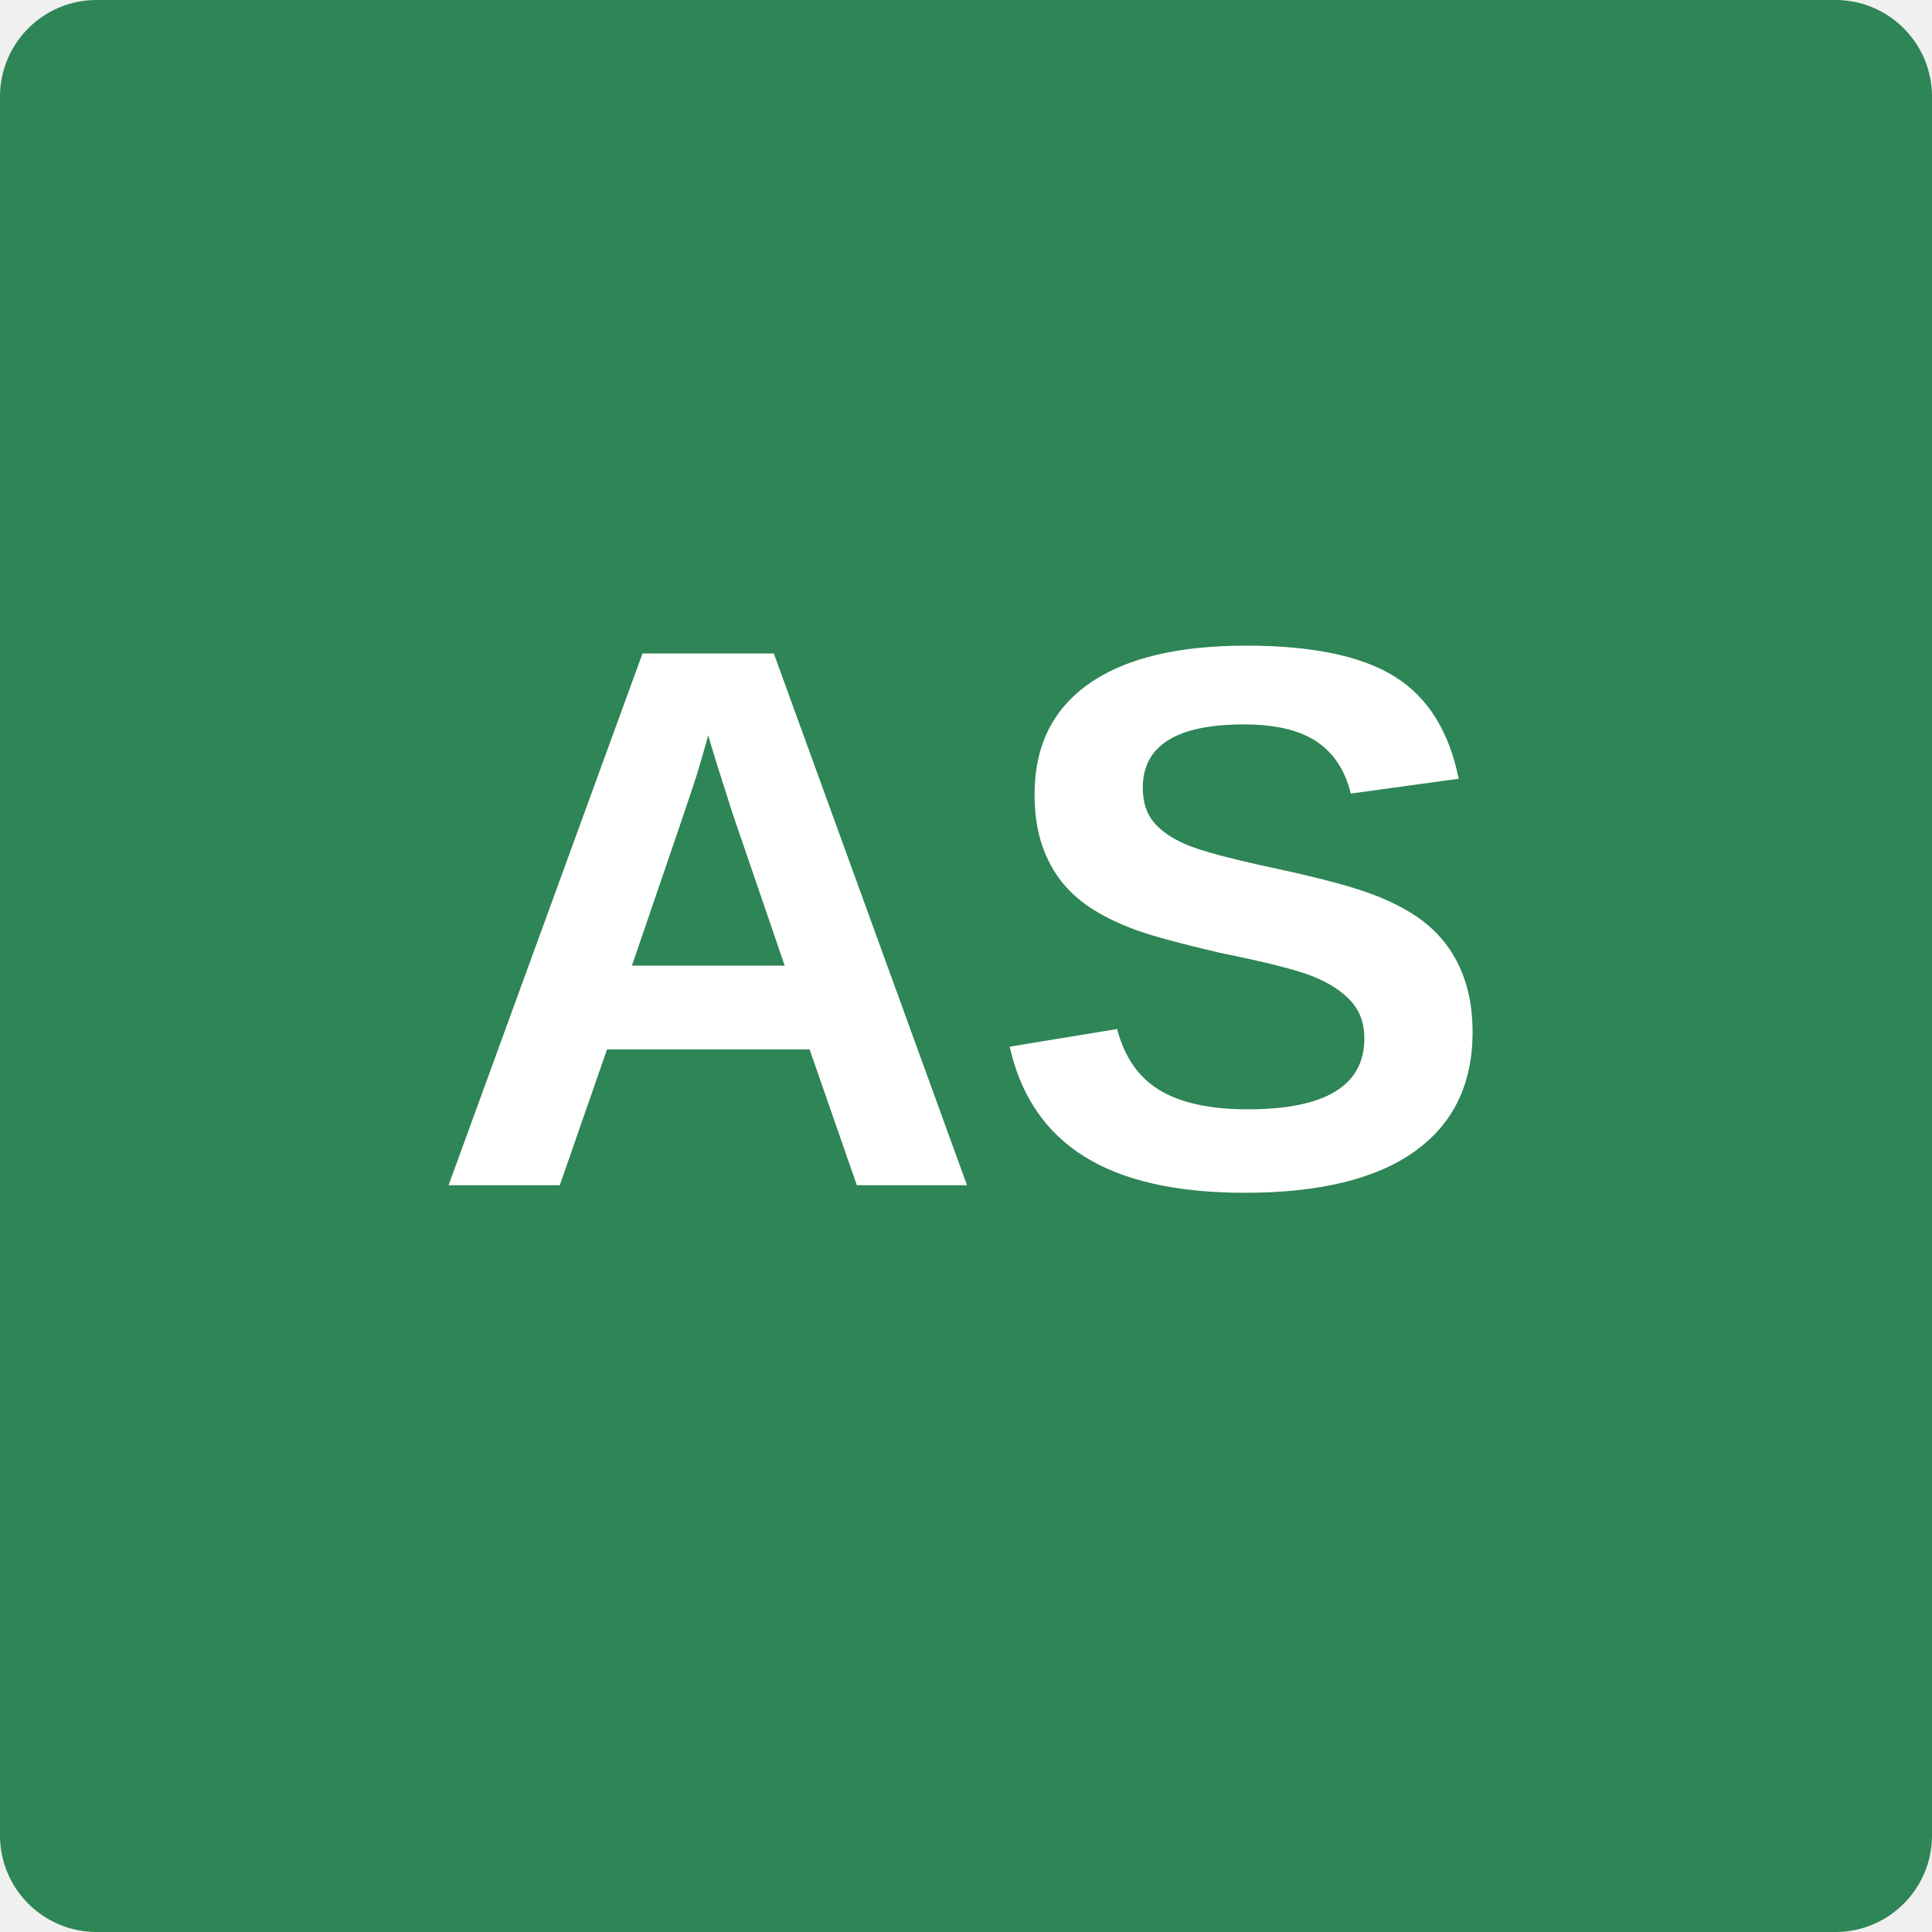
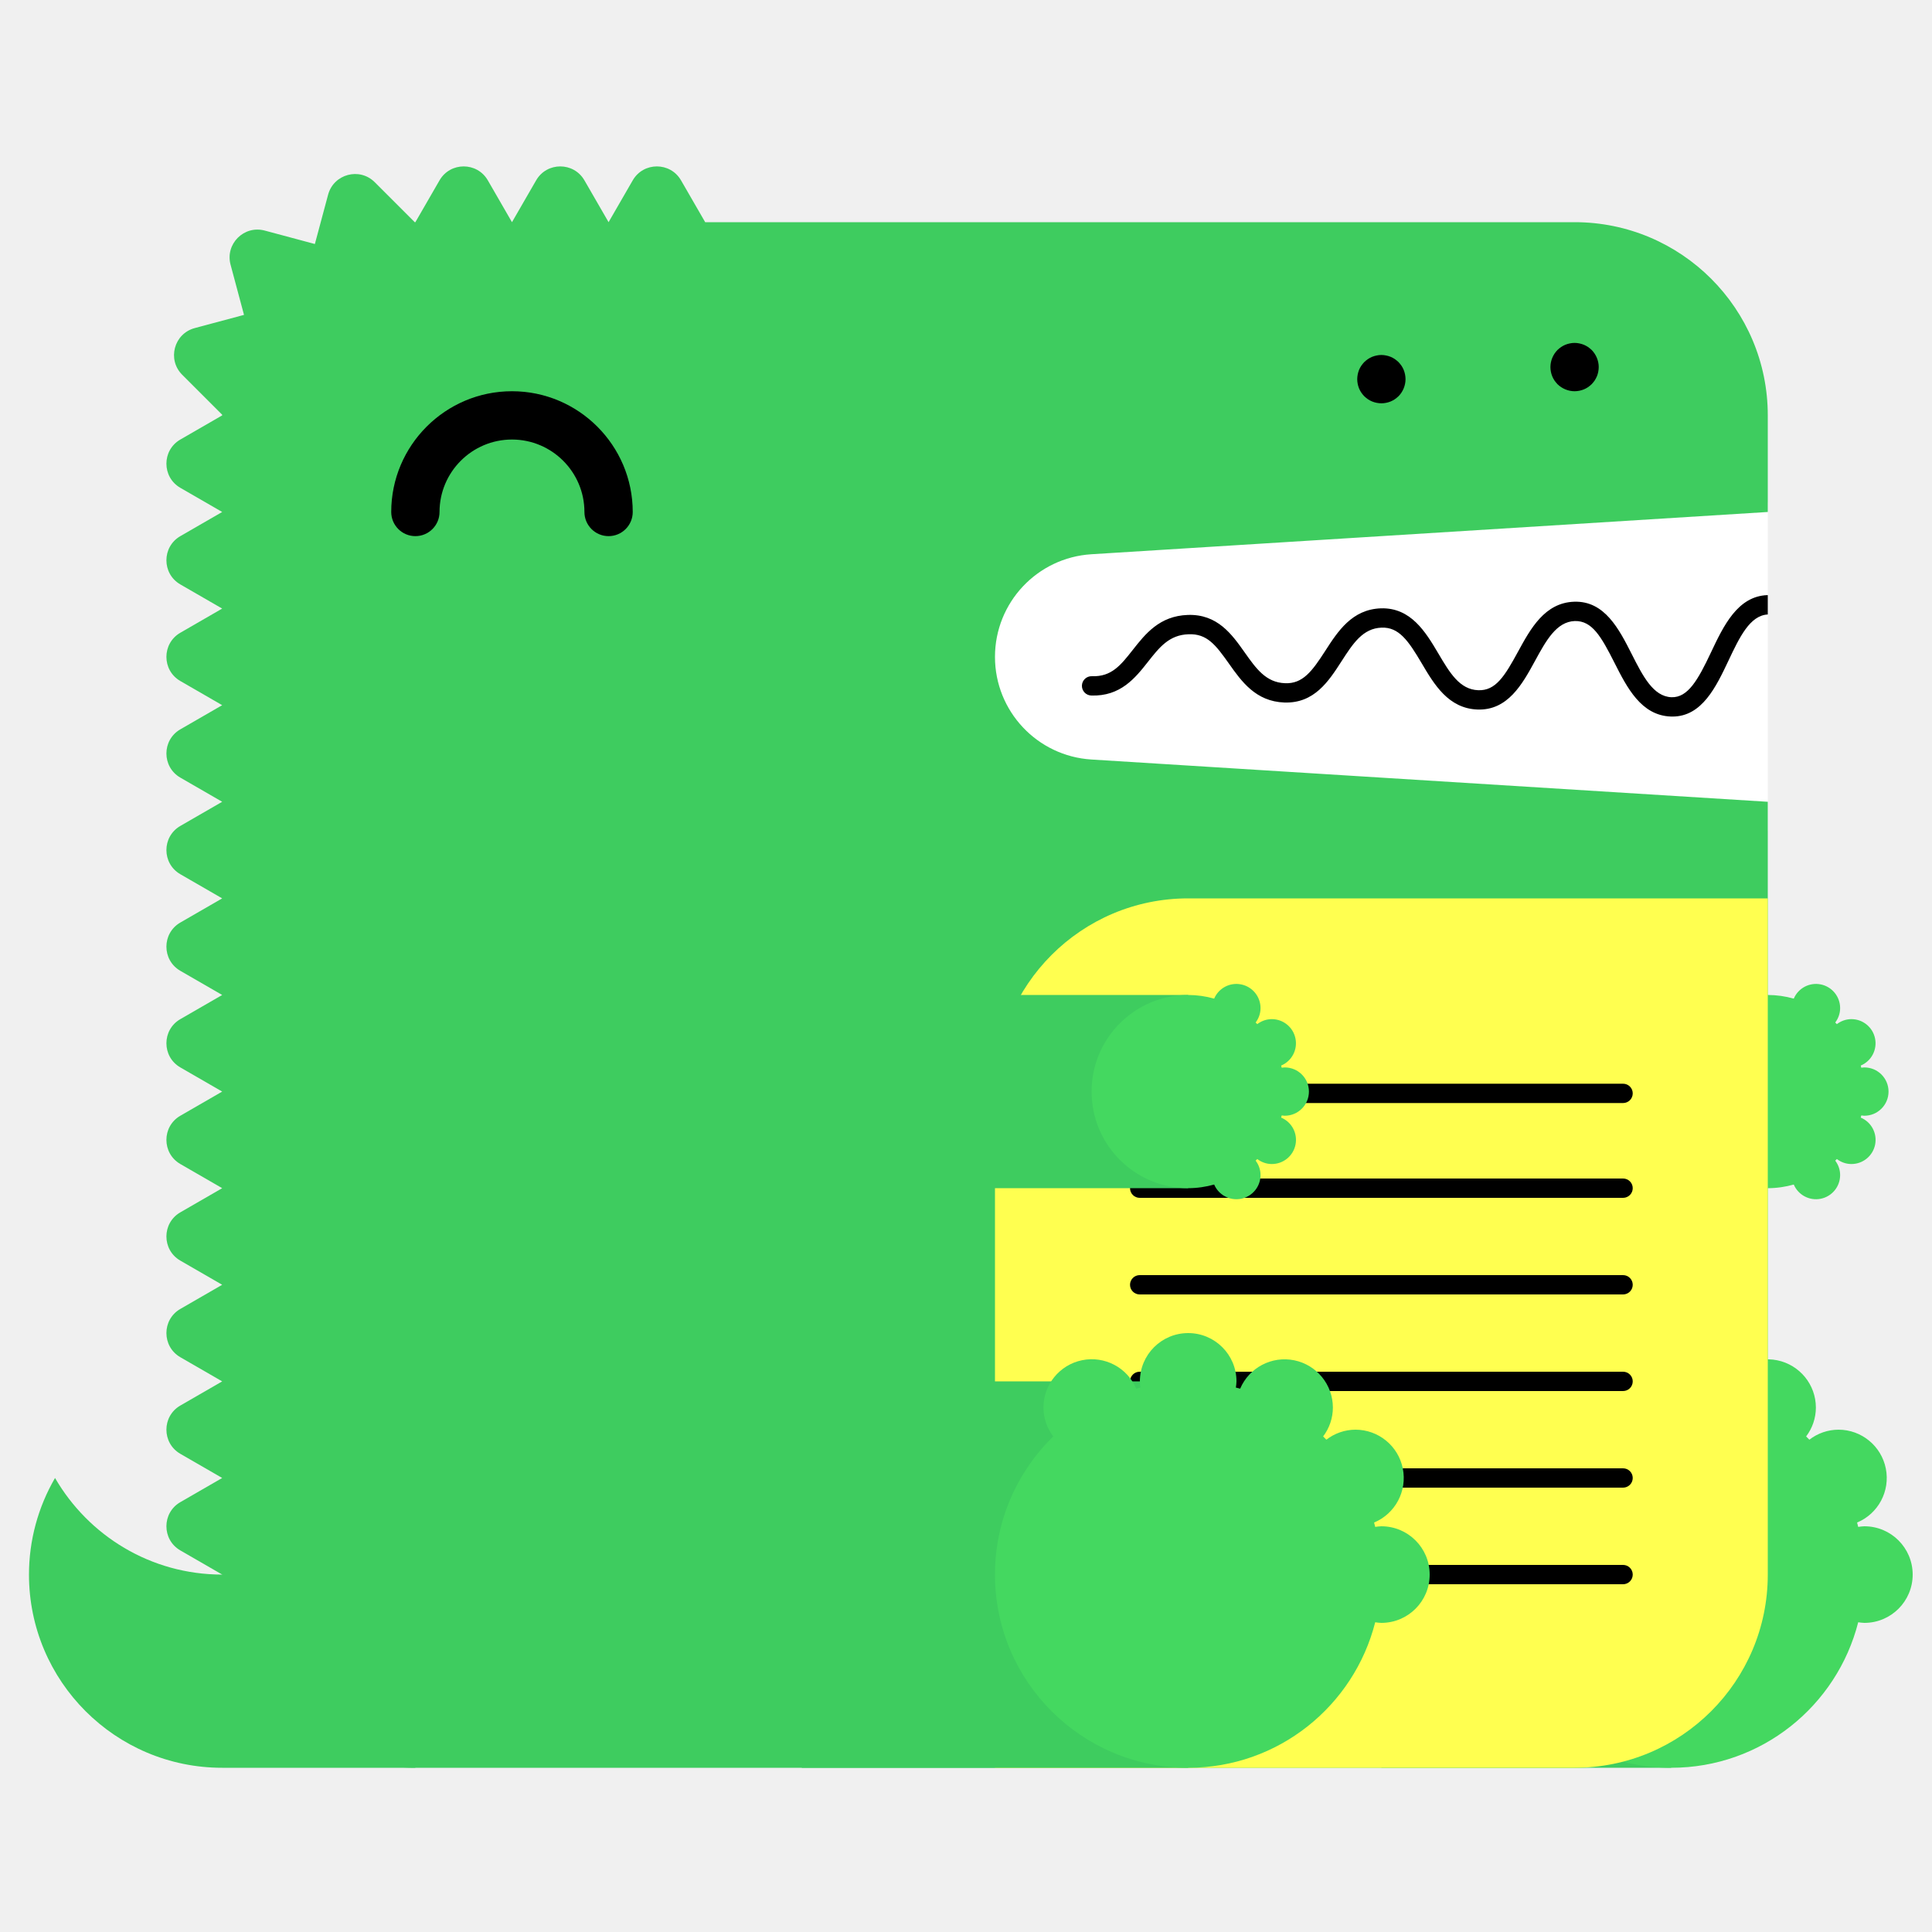
<svg xmlns="http://www.w3.org/2000/svg" width="200" height="200" viewBox="0 0 200 200">
-   <rect width="200" height="200" fill="#2e8555" rx="10" ry="10" />
-   <text x="50%" y="50%" dominant-baseline="middle" text-anchor="middle" font-family="Arial" font-size="80" font-weight="bold" fill="white">AS</text>
+   <g fill="none" fill-rule="evenodd">
+     <path fill="#FFF" d="M99 52h84v34H99z" />
+     <path d="M23 163c-7.398 0-13.843-4.027-17.303-10A19.886 19.886 0 0 0 3 163c0 11.046 8.954 20 20 20h20v-20H23z" fill="#3ECC5F" />
+     <path d="M112.98 57.376L183 53V43c0-11.046-8.954-20-20-20H73l-2.5-4.33c-1.112-1.925-3.889-1.925-5 0L63 23l-2.5-4.33c-1.111-1.925-3.889-1.925-5 0L53 23l-2.5-4.33c-1.111-1.925-3.889-1.925-5 0L43 23c-.022 0-.042.003-.065.003l-4.142-4.141c-1.57-1.571-4.252-.853-4.828 1.294l-1.369 5.104-5.192-1.392c-2.148-.575-4.111 1.389-3.535 3.536l1.39 5.193-5.102 1.367c-2.148.576-2.867 3.259-1.296 4.83l4.142 4.142c0 .021-.003.042-.003.064l-4.33 2.5c-1.925 1.111-1.925 3.889 0 5L23 53l-4.33 2.5c-1.925 1.111-1.925 3.889 0 5L23 63l-4.33 2.5c-1.925 1.111-1.925 3.889 0 5L23 73l-4.33 2.5c-1.925 1.111-1.925 3.889 0 5L23 83l-4.33 2.5c-1.925 1.111-1.925 3.889 0 5L23 93l-4.33 2.5c-1.925 1.111-1.925 3.889 0 5L23 103l-4.33 2.5c-1.925 1.111-1.925 3.889 0 5L23 113l-4.33 2.5c-1.925 1.111-1.925 3.889 0 5L23 123l-4.33 2.5c-1.925 1.111-1.925 3.889 0 5L23 133l-4.33 2.5c-1.925 1.111-1.925 3.889 0 5L23 143l-4.33 2.5c-1.925 1.111-1.925 3.889 0 5L23 153l-4.33 2.5c-1.925 1.111-1.925 3.889 0 5L23 163c0 11.046 8.954 20 20 20h120c11.046 0 20-8.954 20-20V83l-70.02-4.376A10.645 10.645 0 0 1 103 68c0-5.621 4.37-10.273 9.98-10.624" fill="#3ECC5F" />
+     <path fill="#3ECC5F" d="M143 183h30v-40h-30z" />
+     <path d="M193 158c-.219 0-.428.037-.639.064-.038-.15-.074-.301-.116-.451A5 5 0 0 0 190.32 148a4.96 4.96 0 0 0-3.016 1.036 26.531 26.531 0 0 0-.335-.336 4.955 4.955 0 0 0 1.011-2.987 5 5 0 0 0-9.599-1.959c-.148-.042-.297-.077-.445-.115.027-.211.064-.42.064-.639a5 5 0 0 0-5-5 5 5 0 0 0-5 5c0 .219.037.428.064.639-.148.038-.297.073-.445.115a4.998 4.998 0 0 0-9.599 1.959c0 1.125.384 2.151 1.011 2.987-3.717 3.632-6.031 8.693-6.031 14.3 0 11.046 8.954 20 20 20 9.339 0 17.16-6.41 19.361-15.064.211.027.42.064.639.064a5 5 0 0 0 5-5 5 5 0 0 0-5-5" fill="#44D860" />
+     <path fill="#3ECC5F" d="M153 123h30v-20h-30z" />
+     <path d="M193 115.5a2.5 2.5 0 1 0 0-5c-.109 0-.214.019-.319.032-.02-.075-.037-.15-.058-.225a2.501 2.501 0 0 0-.963-4.807c-.569 0-1.088.197-1.508.518a6.653 6.653 0 0 0-.168-.168c.314-.417.506-.931.506-1.494a2.5 2.5 0 0 0-4.8-.979A9.987 9.987 0 0 0 183 103c-5.522 0-10 4.478-10 10s4.478 10 10 10c.934 0 1.833-.138 2.69-.377a2.5 2.5 0 0 0 4.8-.979c0-.563-.192-1.077-.506-1.494.057-.055.113-.111.168-.168.42.321.939.518 1.508.518a2.5 2.5 0 0 0 .963-4.807c.021-.074.038-.15.058-.225.105.013.21.032.319.032" fill="#44D860" />
+     <path d="M63 55.5a2.5 2.5 0 0 1-2.5-2.5c0-4.136-3.364-7.5-7.5-7.5s-7.5 3.364-7.5 7.5a2.5 2.5 0 1 1-5 0c0-6.893 5.607-12.5 12.5-12.5S65.5 46.107 65.5 53a2.5 2.5 0 0 1-2.5 2.5" fill="#000" />
+     <path d="M103 183h60c11.046 0 20-8.954 20-20V93h-60c-11.046 0-20 8.954-20 20v70z" fill="#FFFF50" />
+     <path d="M168.02 124h-50.04a1 1 0 1 1 0-2h50.04a1 1 0 1 1 0 2m0 20h-50.04a1 1 0 1 1 0-2h50.04a1 1 0 1 1 0 2m0 20h-50.04a1 1 0 1 1 0-2h50.04a1 1 0 1 1 0 2m0-49.814h-50.04a1 1 0 1 1 0-2h50.04a1 1 0 1 1 0 2m0 19.814h-50.04a1 1 0 1 1 0-2h50.04a1 1 0 1 1 0 2m0 20h-50.04a1 1 0 1 1 0-2h50.04a1 1 0 1 1 0 2M183 61.611c-.012 0-.022-.006-.034-.005-3.09.105-4.552 3.196-5.842 5.923-1.346 2.85-2.387 4.703-4.093 4.647-1.889-.068-2.969-2.202-4.113-4.46-1.314-2.594-2.814-5.536-5.963-5.426-3.046.104-4.513 2.794-5.807 5.167-1.377 2.528-2.314 4.065-4.121 3.994-1.927-.07-2.951-1.805-4.136-3.813-1.321-2.236-2.848-4.75-5.936-4.664-2.994.103-4.465 2.385-5.763 4.4-1.373 2.13-2.335 3.428-4.165 3.351-1.973-.07-2.992-1.51-4.171-3.177-1.324-1.873-2.816-3.993-5.895-3.89-2.928.1-4.399 1.97-5.696 3.618-1.232 1.564-2.194 2.802-4.229 2.724a1 1 0 0 0-.072 2c3.017.101 4.545-1.8 5.872-3.487 1.177-1.496 2.193-2.787 4.193-2.855 1.926-.082 2.829 1.115 4.195 3.045 1.297 1.834 2.769 3.914 5.731 4.021 3.103.104 4.596-2.215 5.918-4.267 1.182-1.834 2.202-3.417 4.15-3.484 1.793-.067 2.769 1.35 4.145 3.681 1.297 2.197 2.766 4.686 5.787 4.796 3.125.108 4.634-2.62 5.949-5.035 1.139-2.088 2.214-4.06 4.119-4.126 1.793-.042 2.728 1.595 4.111 4.33 1.292 2.553 2.757 5.445 5.825 5.556l.169.003c3.064 0 4.518-3.075 5.805-5.794 1.139-2.41 2.217-4.68 4.067-4.773v-2z" fill="#000" />
+     <path fill="#3ECC5F" d="M83 183h40v-40H83z" />
+     <path d="M143 158c-.219 0-.428.037-.639.064-.038-.15-.074-.301-.116-.451A5 5 0 0 0 140.32 148a4.96 4.96 0 0 0-3.016 1.036 26.531 26.531 0 0 0-.335-.336 4.955 4.955 0 0 0 1.011-2.987 5 5 0 0 0-9.599-1.959c-.148-.042-.297-.077-.445-.115.027-.211.064-.42.064-.639a5 5 0 0 0-5-5 5 5 0 0 0-5 5c0 .219.037.428.064.639-.148.038-.297.073-.445.115a4.998 4.998 0 0 0-9.599 1.959c0 1.125.384 2.151 1.011 2.987-3.717 3.632-6.031 8.693-6.031 14.3 0 11.046 8.954 20 20 20 9.339 0 17.16-6.41 19.361-15.064.211.027.42.064.639.064a5 5 0 0 0 5-5 5 5 0 0 0-5-5" fill="#44D860" />
+     <path fill="#3ECC5F" d="M83 123h40v-20H83z" />
+     <path d="M133 115.5a2.5 2.5 0 1 0 0-5c-.109 0-.214.019-.319.032-.02-.075-.037-.15-.058-.225a2.501 2.501 0 0 0-.963-4.807c-.569 0-1.088.197-1.508.518a6.653 6.653 0 0 0-.168-.168c.314-.417.506-.931.506-1.494a2.5 2.5 0 0 0-4.8-.979A9.987 9.987 0 0 0 123 103c-5.522 0-10 4.478-10 10s4.478 10 10 10c.934 0 1.833-.138 2.69-.377a2.5 2.5 0 0 0 4.8-.979c0-.563-.192-1.077-.506-1.494.057-.055.113-.111.168-.168.42.321.939.518 1.508.518a2.5 2.5 0 0 0 .963-4.807c.021-.074.038-.15.058-.225.105.013.21.032.319.032" fill="#44D860" />
+     <path d="M143 41.75c-.16 0-.33-.02-.49-.05a2.52 2.52 0 0 1-.47-.14c-.15-.06-.29-.14-.431-.23-.13-.09-.259-.2-.38-.31-.109-.12-.219-.24-.309-.38s-.17-.28-.231-.43a2.619 2.619 0 0 1-.189-.96c0-.16.02-.33.05-.49.03-.16.08-.31.139-.47.061-.15.141-.29.231-.43.09-.13.2-.26.309-.38.121-.11.25-.22.38-.31.141-.09.281-.17.431-.23.149-.06.31-.11.47-.14.32-.07.65-.07.98 0 .159.03.32.08.47.14.149.06.29.14.43.23.13.09.259.2.38.31.11.12.22.25.31.38.09.14.17.28.23.43.06.16.11.31.14.47.029.16.05.33.05.49 0 .66-.271 1.31-.73 1.77-.121.11-.25.22-.38.31-.14.09-.281.17-.43.23a2.565 2.565 0 0 1-.96.19m20-1.25c-.66 0-1.3-.27-1.771-.73a3.802 3.802 0 0 1-.309-.38c-.09-.14-.17-.28-.231-.43a2.619 2.619 0 0 1-.189-.96c0-.66.27-1.3.729-1.77.121-.11.25-.22.38-.31.141-.09.281-.17.431-.23.149-.06.31-.11.47-.14.32-.07.66-.07.98 0 .159.03.32.08.47.14.149.06.29.14.43.23.13.09.259.2.38.31.459.47.73 1.11.73 1.77 0 .16-.021.33-.05.49-.03.16-.08.32-.14.47-.07.15-.14.29-.23.43-.09.13-.2.26-.31.38-.121.11-.25.22-.38.31-.14.09-.281.17-.43.23a2.565 2.565 0 0 1-.96.19" fill="#000" />
+   </g>
</svg>
